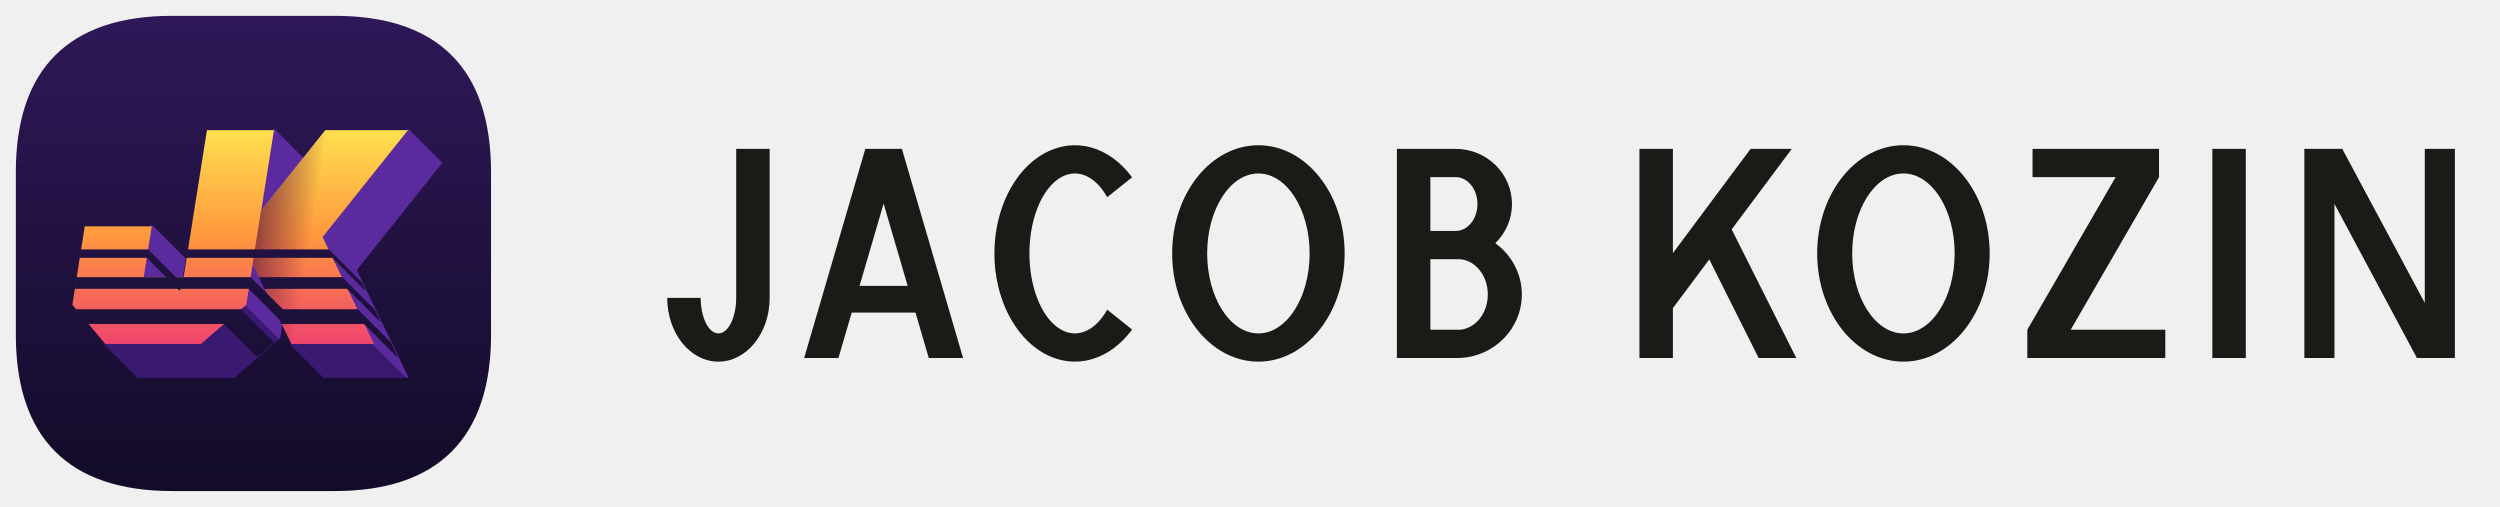
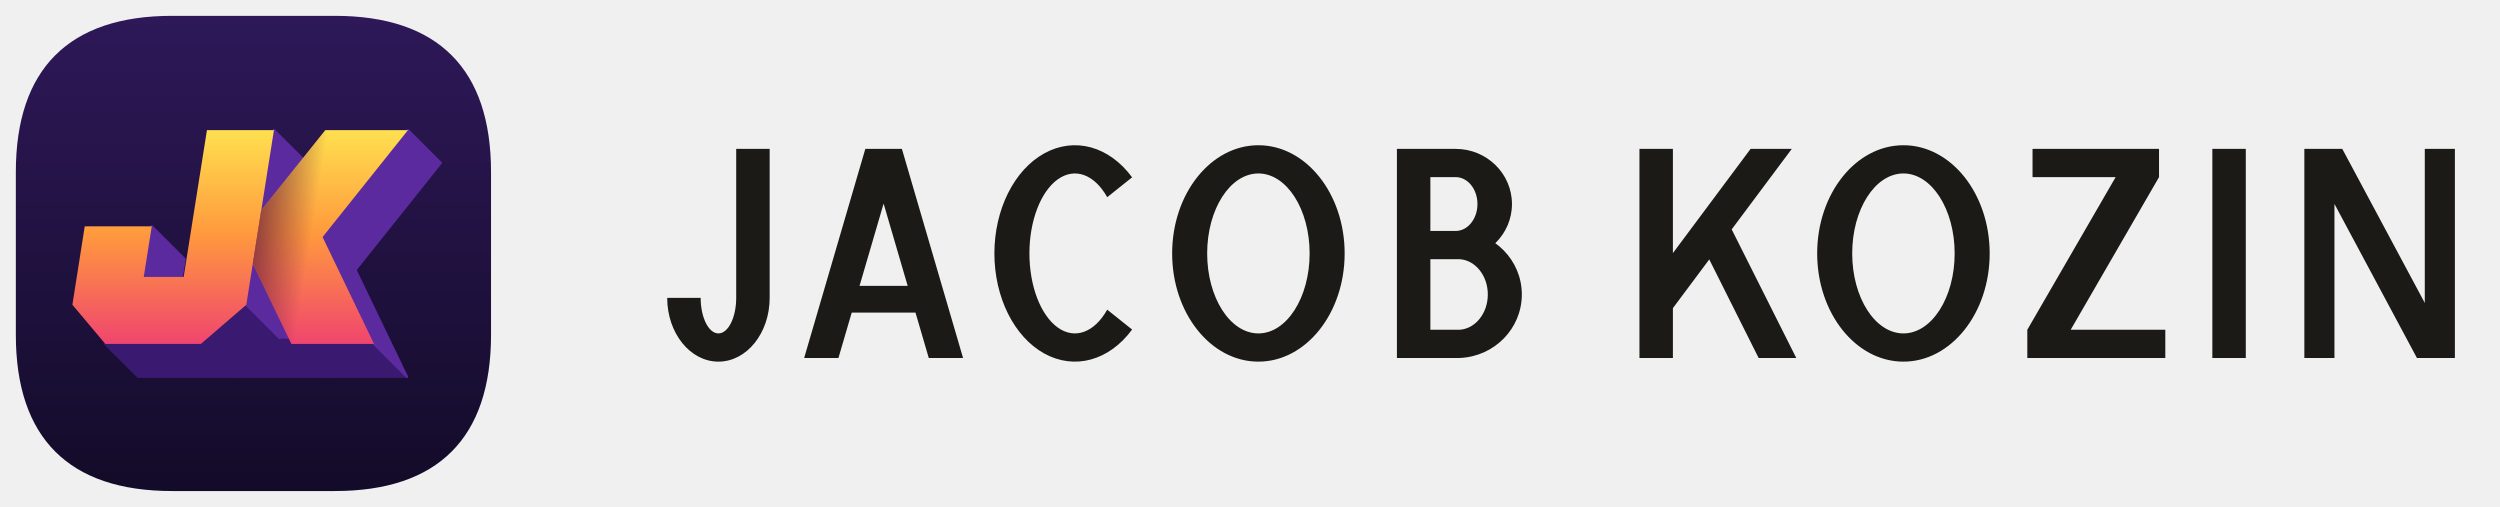
<svg xmlns="http://www.w3.org/2000/svg" viewBox="0 0 157.83 32" role="img" aria-label="Jacob Kozin">
  <svg x="0" y="0" width="32" height="32" viewBox="0 0 64 64">
    <defs>
      <linearGradient id="sky" x1="0" y1="0" x2="0" y2="1">
        <stop offset="0" stop-color="#2E1858" />
        <stop offset="1" stop-color="#130B29" />
      </linearGradient>
      <linearGradient id="sun" gradientUnits="userSpaceOnUse" x1="0" y1="16.43" x2="0" y2="43.43">
        <stop offset="0" stop-color="#FFE04F" />
        <stop offset=".48" stop-color="#FF9A3D" />
        <stop offset="1" stop-color="#F0456E" />
      </linearGradient>
      <linearGradient id="sh" gradientUnits="userSpaceOnUse" x1="32.45" y1="29.93" x2="39.12" y2="30.99">
        <stop offset="0" stop-color="#5A0F3C" stop-opacity=".62" />
        <stop offset="1" stop-color="#5A0F3C" stop-opacity="0" />
      </linearGradient>
      <clipPath id="faces">
        <path d="M26.13 16.43L34.59 16.43L31.1 38.48L25.36 43.43L13.3 43.43L9.14 38.48L10.7 28.58L19.16 28.58L18.15 34.97L23.19 34.97Z" />
        <path d="M32.98 26.55L41.07 16.43L51.51 16.43L40.73 29.93L47.23 43.43L36.79 43.43L31.92 33.3Z" />
      </clipPath>
-       <mask id="cut">
-         <rect width="64" height="64" fill="#fff" />
-         <g fill="#000" stroke="#000" stroke-width=".1" stroke-linejoin="round">
-           <path d="M10.23 31.55L18.69 31.55L18.54 32.49L10.08 32.49Z" />
-           <path d="M18.69 31.55L18.54 32.49L22.68 36.63L22.83 35.69Z" />
-           <path d="M23.73 31.55L32.19 31.55L32.04 32.49L23.58 32.49Z" />
-           <path d="M9.68 35.06L31.64 35.06L31.42 36.41L9.46 36.41Z" />
-           <path d="M31.64 35.06L31.42 36.41L35.56 40.55L35.78 39.2Z" />
-           <path d="M9.67 39.11L30.37 39.11L28.33 40.87L11.14 40.87Z" />
-           <path d="M30.37 39.11L28.33 40.87L32.47 45.01L34.51 43.25Z" />
-           <path d="M32.19 31.55L41.51 31.55L41.97 32.49L32.04 32.49Z" />
-           <path d="M41.51 31.55L41.97 32.49L46.11 36.63L45.65 35.69Z" />
-           <path d="M32.76 35.06L43.2 35.06L43.85 36.41L33.41 36.41Z" />
-           <path d="M43.2 35.06L43.85 36.41L47.99 40.55L47.34 39.2Z" />
-           <path d="M34.71 39.11L45.15 39.11L46 40.87L35.56 40.87Z" />
-           <path d="M45.15 39.11L46 40.87L50.14 45.01L49.29 43.25Z" />
-         </g>
-       </mask>
    </defs>
    <path d="M21.72 2H42.28C55.3 2 62 8.7 62 21.72V42.28C62 55.3 55.3 62 42.28 62H21.72C8.7 62 2 55.3 2 42.28V21.72C2 8.7 8.7 2 21.72 2Z" fill="url(#sky)" />
-     <g mask="url(#cut)">
+     <g>
      <path fill="#5B2A9E" stroke="#5B2A9E" stroke-width=".3" stroke-linejoin="round" d="M19.16 28.58L18.15 34.97L22.29 39.11L23.3 32.72Z" />
      <path fill="#3A1A70" stroke="#3A1A70" stroke-width=".3" stroke-linejoin="round" d="M25.36 43.43L13.3 43.43L17.44 47.57L29.5 47.57Z" />
      <path fill="#3A1A70" stroke="#3A1A70" stroke-width=".3" stroke-linejoin="round" d="M31.1 38.48L25.36 43.43L29.5 47.57L35.24 42.62Z" />
+       <path fill="#3A1A70" stroke="#3A1A70" stroke-width=".3" stroke-linejoin="round" d="M35.20 39.50L38.00 39.50L42.00 47.57L29.50 47.57L35.24 42.62Z" />
+       <path fill="#5B2A9E" stroke="#5B2A9E" stroke-width=".3" stroke-linejoin="round" d="M35.20 39.50L38.00 39.50L38.00 42.62L35.24 42.62Z" />
      <path fill="#5B2A9E" stroke="#5B2A9E" stroke-width=".3" stroke-linejoin="round" d="M34.59 16.43L31.1 38.48L35.24 42.62L38.73 20.57Z" />
      <path fill="#5B2A9E" stroke="#5B2A9E" stroke-width=".3" stroke-linejoin="round" d="M51.51 16.43L40.73 29.93L44.87 34.07L55.65 20.57Z" />
      <path fill="#3A1A70" stroke="#3A1A70" stroke-width=".3" stroke-linejoin="round" d="M47.23 43.43L36.79 43.43L40.93 47.57L51.37 47.57Z" />
      <path fill="#5B2A9E" stroke="#5B2A9E" stroke-width=".3" stroke-linejoin="round" d="M40.73 29.93L47.23 43.43L51.37 47.57L44.87 34.07Z" />
      <path fill="url(#sun)" d="M26.13 16.43L34.59 16.43L31.1 38.48L25.36 43.43L13.3 43.43L9.14 38.48L10.7 28.58L19.16 28.58L18.15 34.97L23.19 34.97Z" />
      <path fill="url(#sun)" d="M32.98 26.55L41.07 16.43L51.51 16.43L40.73 29.93L47.23 43.43L36.79 43.43L31.92 33.3Z" />
      <path fill="url(#sh)" d="M32.98 26.55L41.07 16.43L51.51 16.43L40.73 29.93L47.23 43.43L36.79 43.43L31.92 33.3Z" />
    </g>
  </svg>
  <path fill="#1B1A17" transform="translate(41 9.4) scale(0.66)" d="M8.3 0 L11.5 0 L11.5 14.25 L8.3 14.25ZM11.5 14.25 A4.9 6.1 0 0 1 1.7 14.25 L4.9 14.25 A1.7 3.4 0 0 0 8.3 14.25ZM14.8 20 L20.65 0 L23.93 0 L18.08 20ZM26.72 20 L20.87 0 L24.15 0 L30 20ZM17.8 13.1 L27 13.1 L27 15.66 L17.8 15.66ZM46.17 17.28 A7.7 10.35 0 1 1 46.17 2.72 L43.79 4.62 A4.35 7.65 0 1 0 43.79 15.38ZM50 10 A8.25 10.35 0 0 1 66.5 10 A8.25 10.35 0 0 1 50 10ZM53.35 10 A4.9 7.65 0 0 0 63.15 10 A4.9 7.65 0 0 0 53.35 10ZM71.5 0 L74.7 0 L74.7 20 L71.5 20ZM71.5 0 H77.12 A5.38 5.27 0 0 1 77.12 10.55 H71.5ZM74.7 2.7 V7.85 H77.12 A2.08 2.57 0 0 0 77.12 2.7ZM71.5 7.85 H77.5 A6.2 6.08 0 0 1 77.5 20 H71.5ZM74.7 10.55 V17.3 H77.5 A2.85 3.38 0 0 0 77.5 10.55ZM94.7 0 L97.9 0 L97.9 20 L94.7 20ZM95.9 12.65 L105.33 0 L109.27 0 L95.9 17.91ZM102.73 6.12 L109.7 20 L106.1 20 L100.59 9ZM111.7 10 A8.25 10.35 0 0 1 128.2 10 A8.25 10.35 0 0 1 111.7 10ZM115.05 10 A4.9 7.65 0 0 0 124.85 10 A4.9 7.65 0 0 0 115.05 10ZM132.3 0 L144.4 0 L144.4 2.7 L135.95 17.3 L145 17.3 L145 20 L131.8 20 L131.8 17.3 L140.25 2.7 L132.3 2.7ZM149.5 0 L152.7 0 L152.7 20 L149.5 20ZM158.3 0 L161.18 0 L161.18 20 L158.3 20ZM169.82 0 L172.7 0 L172.7 20 L169.82 20ZM161.93 0 L172.64 20 L169.07 20 L158.36 0Z" />
</svg>
